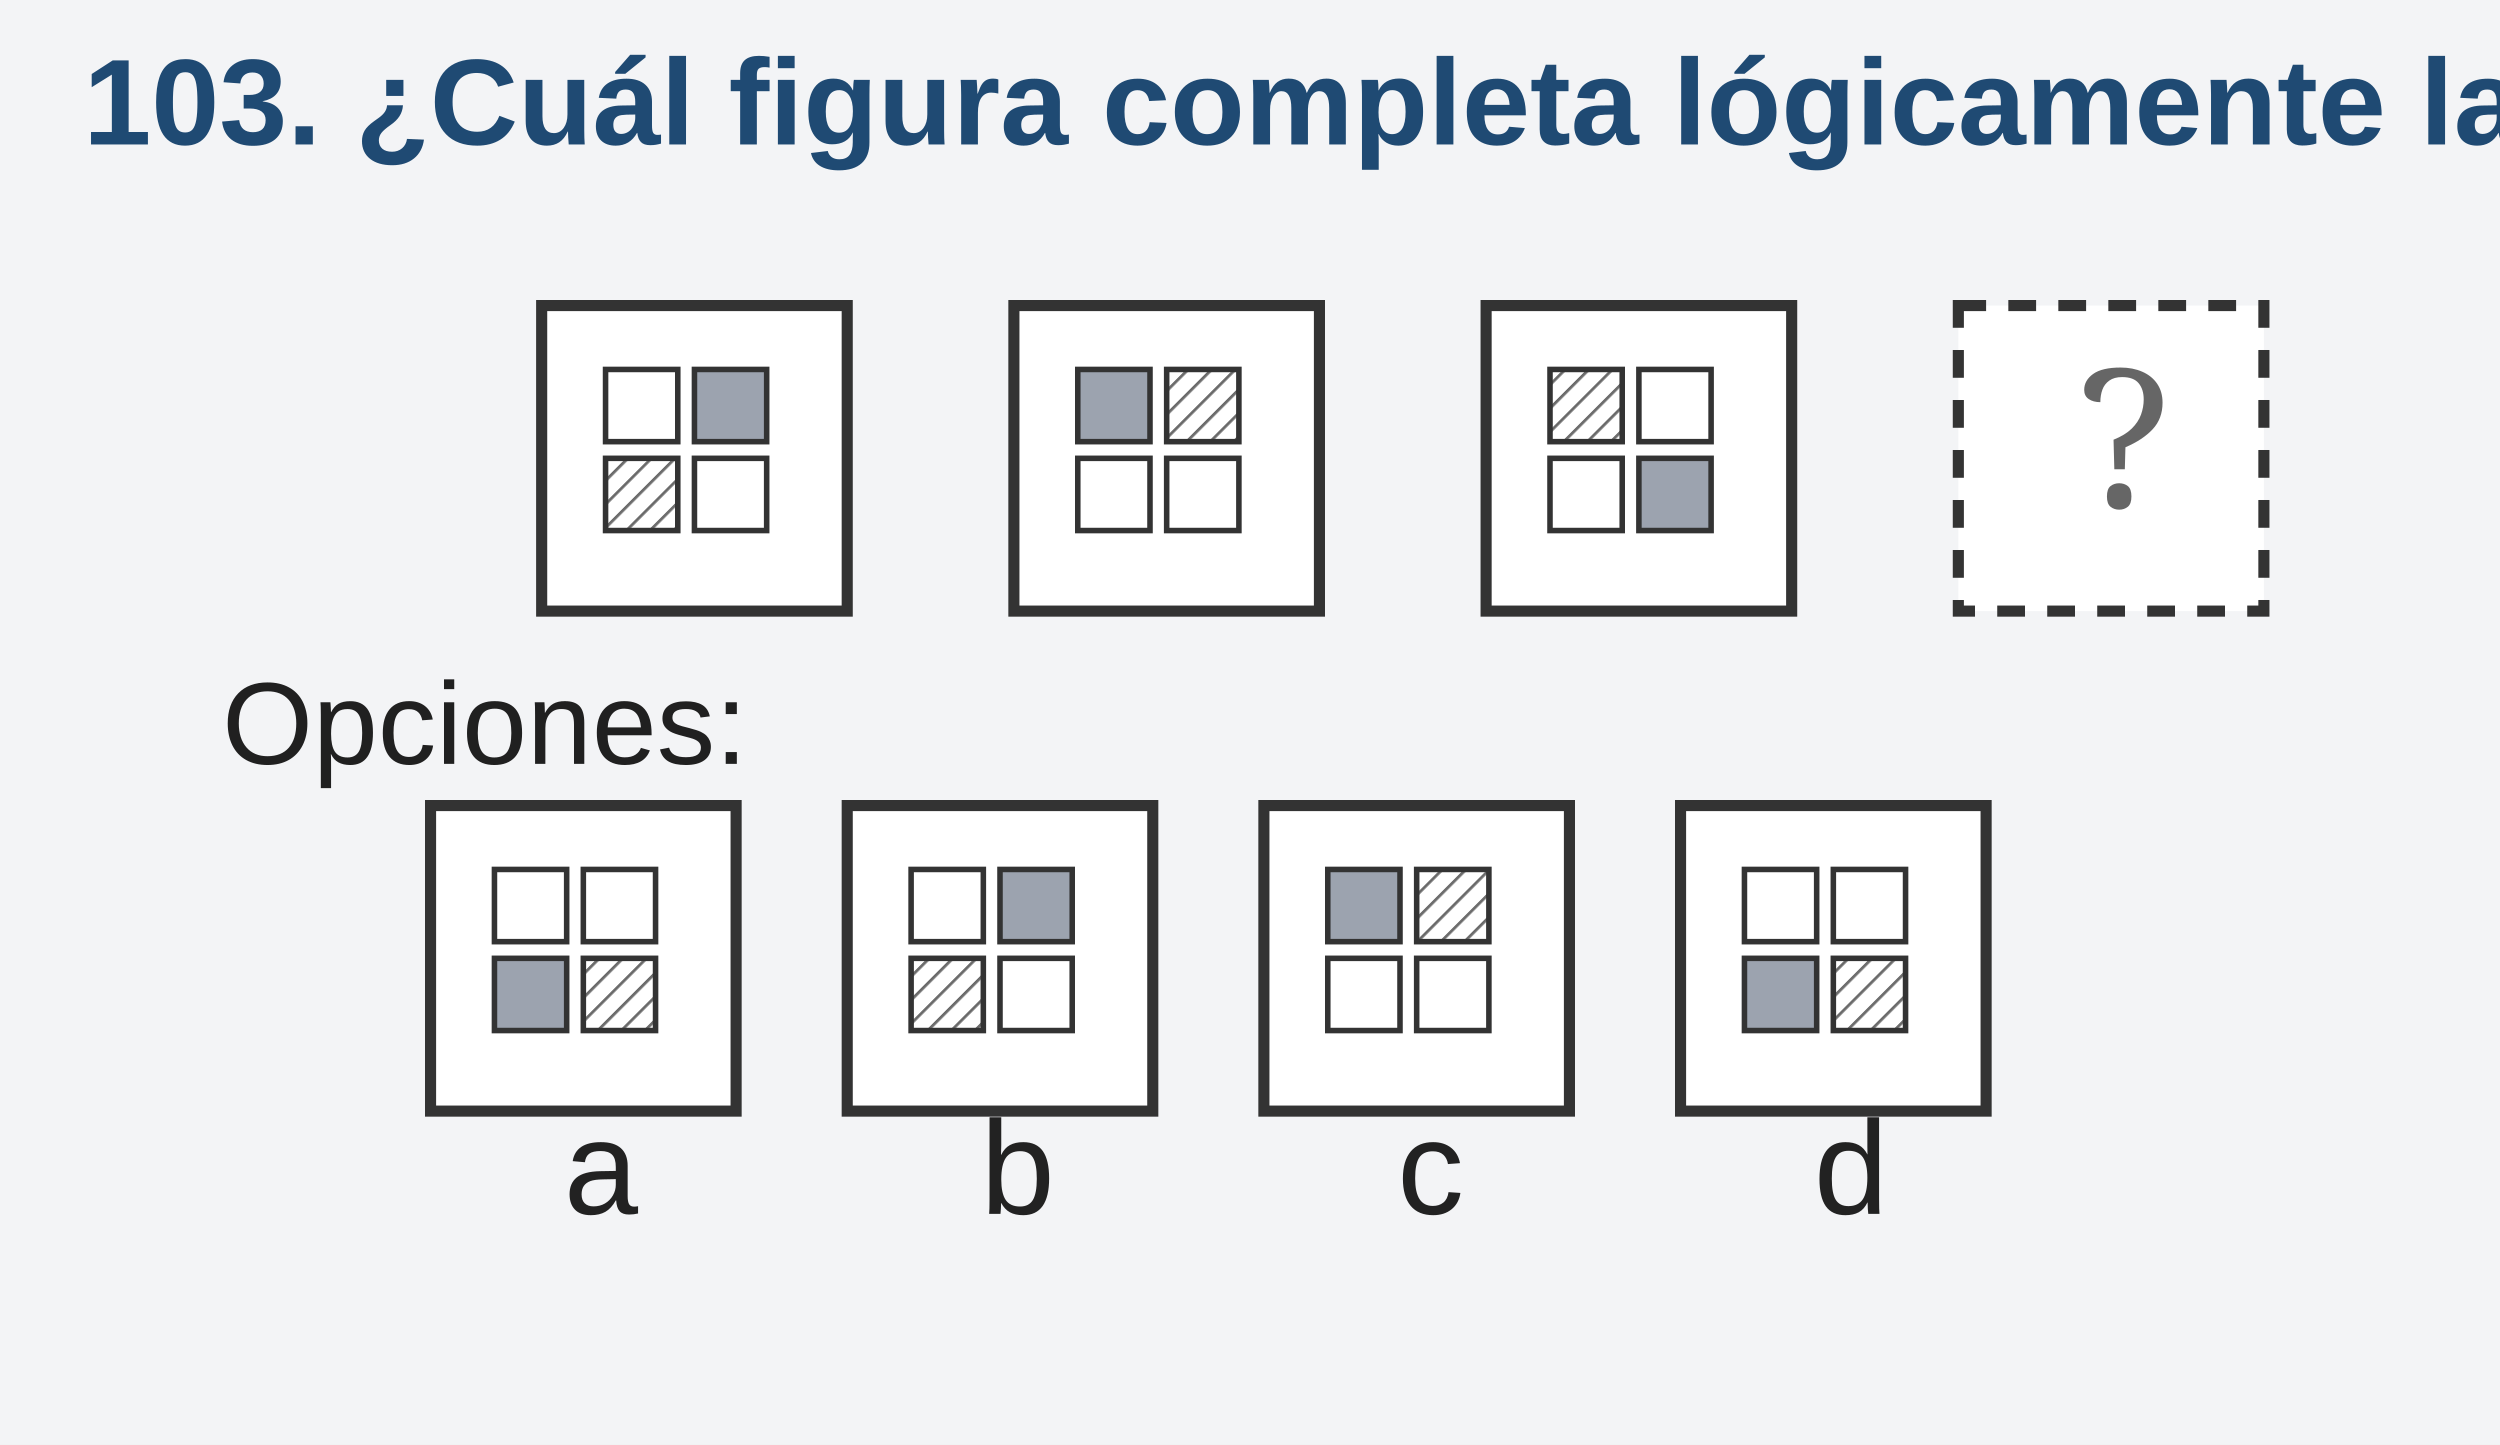
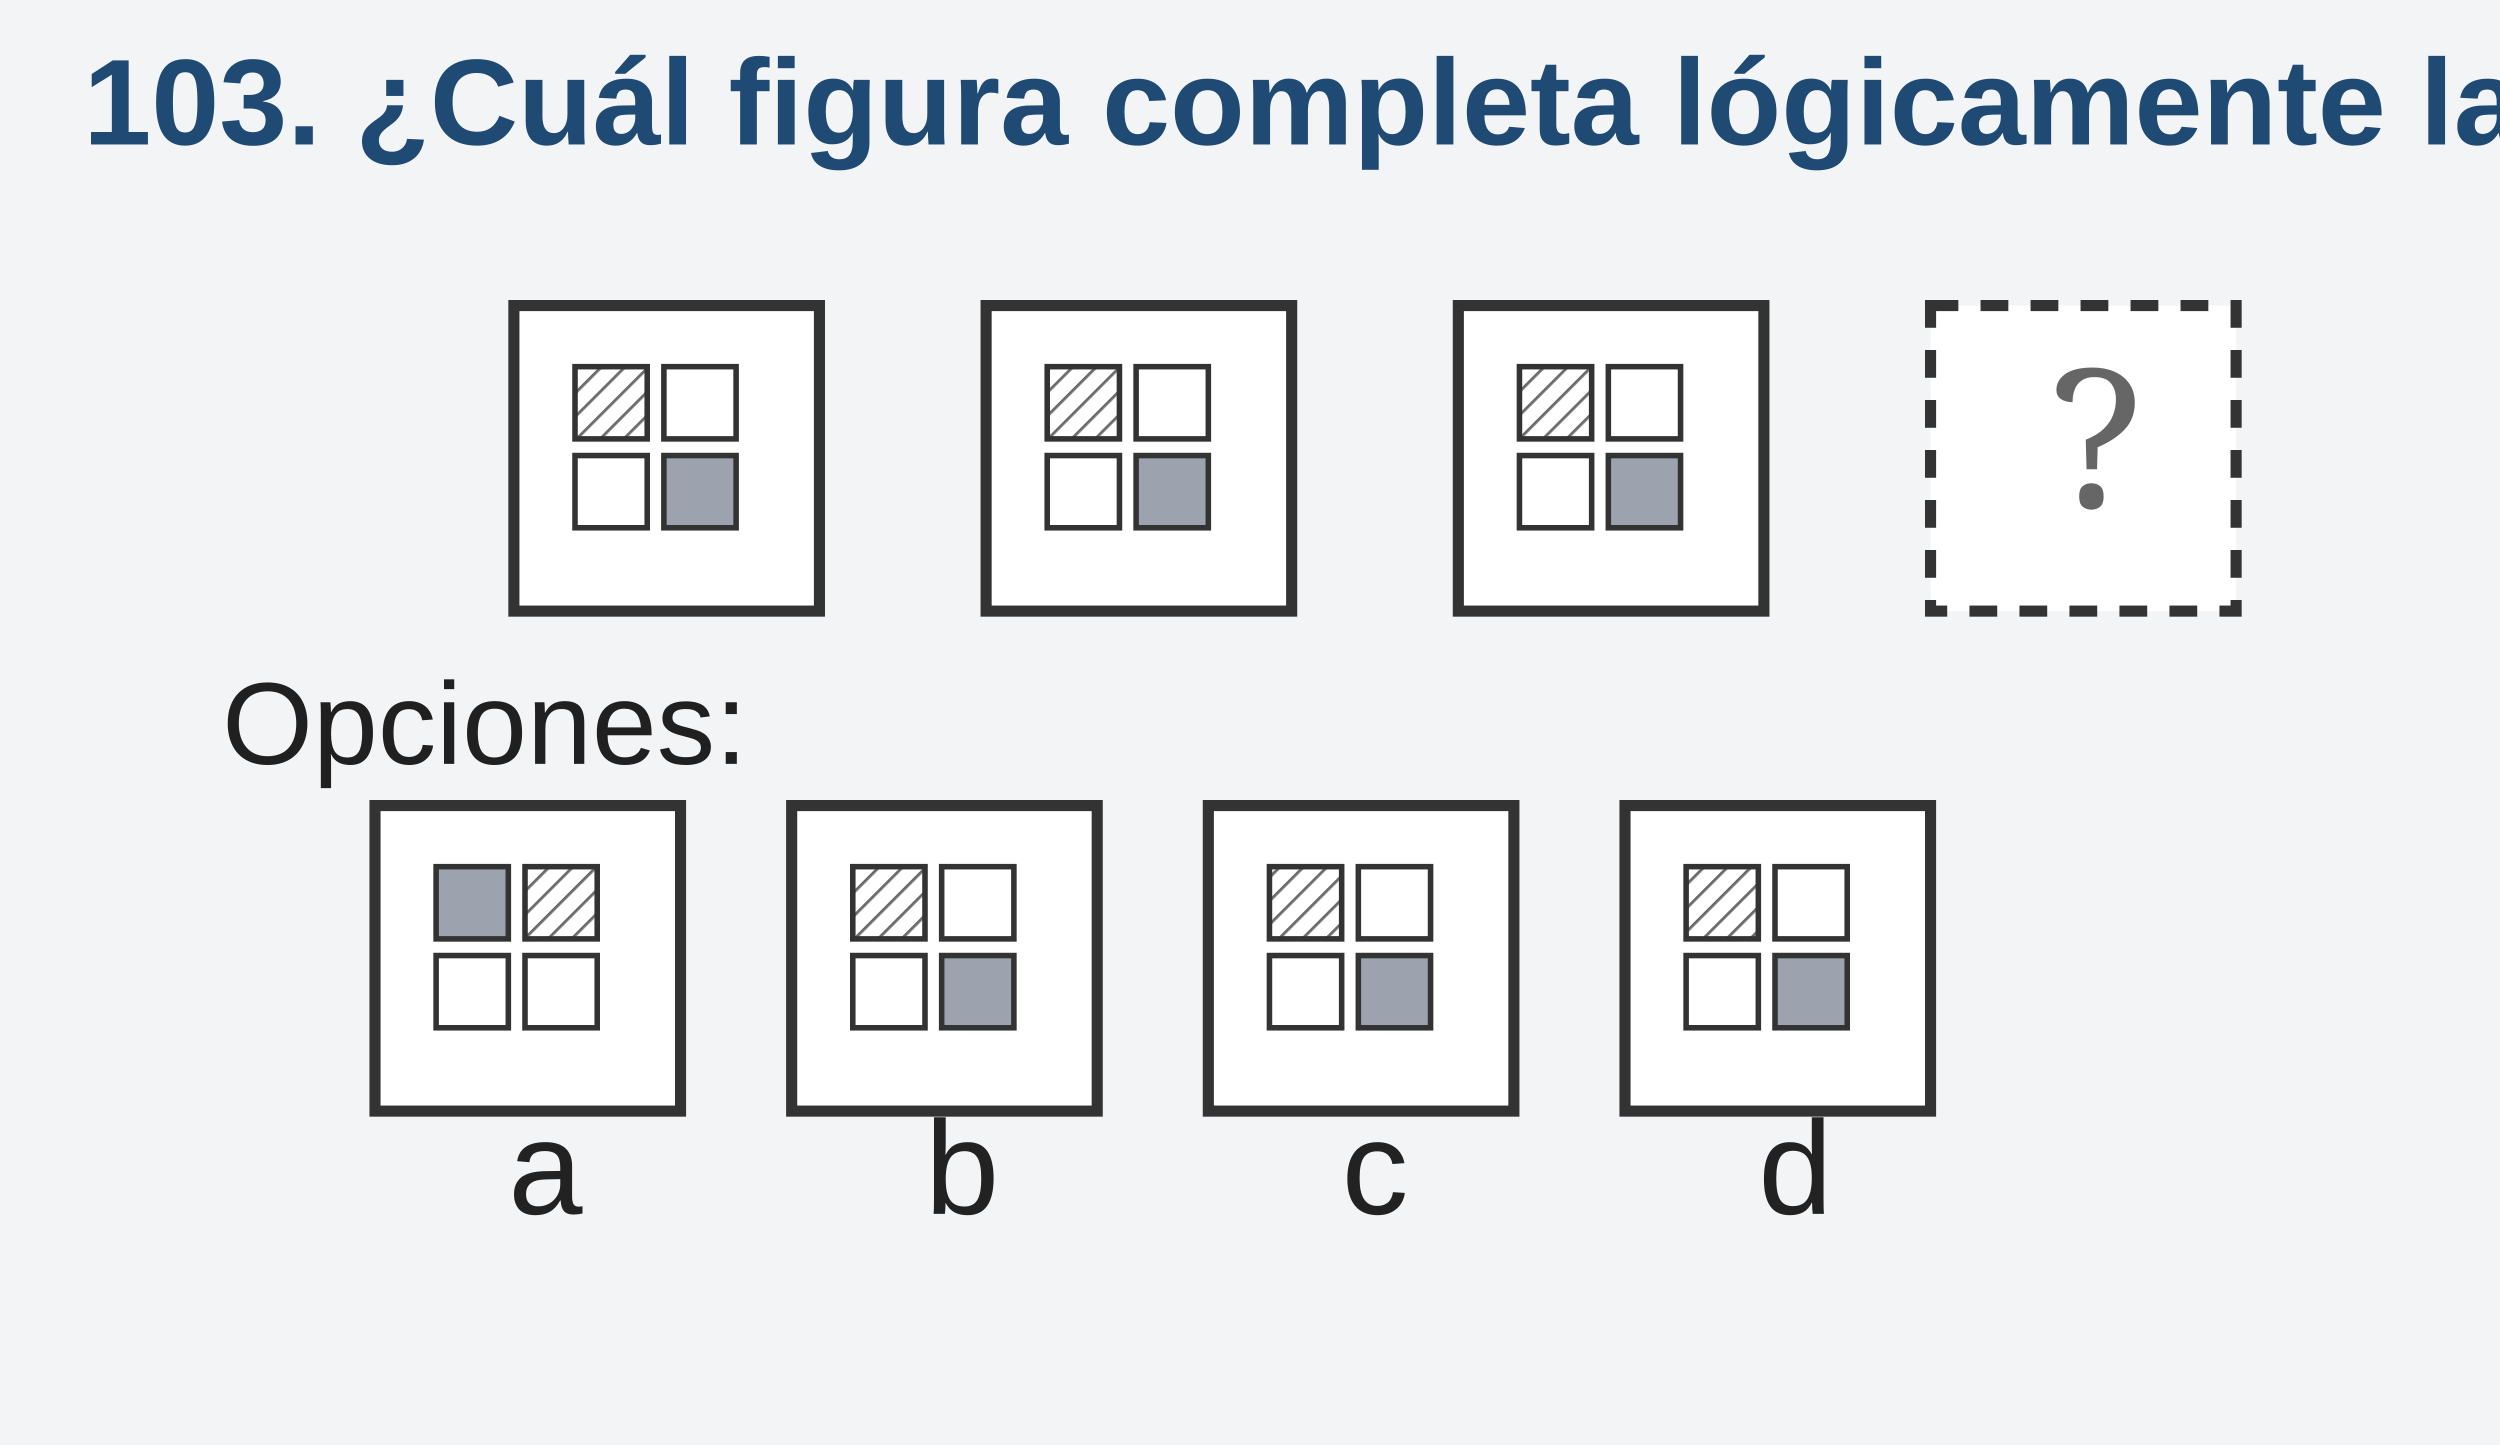
<svg xmlns="http://www.w3.org/2000/svg" width="900" height="520" viewBox="0 0 900 520">
  <rect width="100%" height="100%" fill="#f3f4f6" />
  <text x="30" y="52" font-family="Arial" font-size="44" font-weight="700" fill="#1f4a73">103. ¿Cuál figura completa lógicamente la serie?</text>
  <text x="80" y="275" font-family="Arial" font-size="42" fill="#202020">Opciones:</text>
  <defs>
    <pattern id="hatch" width="6" height="6" patternUnits="userSpaceOnUse" patternTransform="rotate(45)">
      <line x1="0" y1="0" x2="0" y2="6" stroke="#666" stroke-width="2" />
    </pattern>
  </defs>
-   <rect x="195" y="110" width="110" height="110" fill="white" stroke="#333" stroke-width="4" />
-   <rect x="218" y="133" width="26" height="26" fill="#fff" stroke="#333" stroke-width="2" />
-   <rect x="250" y="133" width="26" height="26" fill="#9ca3af" stroke="#333" stroke-width="2" />
-   <rect x="218" y="165" width="26" height="26" fill="url(#hatch)" stroke="#333" stroke-width="2" />
-   <rect x="250" y="165" width="26" height="26" fill="#fff" stroke="#333" stroke-width="2" />
-   <rect x="365" y="110" width="110" height="110" fill="white" stroke="#333" stroke-width="4" />
-   <rect x="388" y="133" width="26" height="26" fill="#9ca3af" stroke="#333" stroke-width="2" />
-   <rect x="420" y="133" width="26" height="26" fill="url(#hatch)" stroke="#333" stroke-width="2" />
-   <rect x="388" y="165" width="26" height="26" fill="#fff" stroke="#333" stroke-width="2" />
-   <rect x="420" y="165" width="26" height="26" fill="#fff" stroke="#333" stroke-width="2" />
-   <rect x="535" y="110" width="110" height="110" fill="white" stroke="#333" stroke-width="4" />
-   <rect x="558" y="133" width="26" height="26" fill="url(#hatch)" stroke="#333" stroke-width="2" />
-   <rect x="590" y="133" width="26" height="26" fill="#fff" stroke="#333" stroke-width="2" />
-   <rect x="558" y="165" width="26" height="26" fill="#fff" stroke="#333" stroke-width="2" />
-   <rect x="590" y="165" width="26" height="26" fill="#9ca3af" stroke="#333" stroke-width="2" />
-   <rect x="705" y="110" width="110" height="110" fill="white" stroke="#333" stroke-width="4" stroke-dasharray="10 8" />
-   <text x="748" y="183" font-family="Georgia" font-size="70" fill="#666">?</text>
-   <rect x="155" y="290" width="110" height="110" fill="white" stroke="#333" stroke-width="4" />
-   <rect x="178" y="313" width="26" height="26" fill="#fff" stroke="#333" stroke-width="2" />
-   <rect x="210" y="313" width="26" height="26" fill="#fff" stroke="#333" stroke-width="2" />
-   <rect x="178" y="345" width="26" height="26" fill="#9ca3af" stroke="#333" stroke-width="2" />
-   <rect x="210" y="345" width="26" height="26" fill="url(#hatch)" stroke="#333" stroke-width="2" />
-   <text x="203" y="437" font-family="Arial" font-size="48" fill="#222">a</text>
-   <rect x="305" y="290" width="110" height="110" fill="white" stroke="#333" stroke-width="4" />
-   <rect x="328" y="313" width="26" height="26" fill="#fff" stroke="#333" stroke-width="2" />
-   <rect x="360" y="313" width="26" height="26" fill="#9ca3af" stroke="#333" stroke-width="2" />
-   <rect x="328" y="345" width="26" height="26" fill="url(#hatch)" stroke="#333" stroke-width="2" />
-   <rect x="360" y="345" width="26" height="26" fill="#fff" stroke="#333" stroke-width="2" />
-   <text x="353" y="437" font-family="Arial" font-size="48" fill="#222">b</text>
-   <rect x="455" y="290" width="110" height="110" fill="white" stroke="#333" stroke-width="4" />
-   <rect x="478" y="313" width="26" height="26" fill="#9ca3af" stroke="#333" stroke-width="2" />
-   <rect x="510" y="313" width="26" height="26" fill="url(#hatch)" stroke="#333" stroke-width="2" />
-   <rect x="478" y="345" width="26" height="26" fill="#fff" stroke="#333" stroke-width="2" />
-   <rect x="510" y="345" width="26" height="26" fill="#fff" stroke="#333" stroke-width="2" />
-   <text x="503" y="437" font-family="Arial" font-size="48" fill="#222">c</text>
-   <rect x="605" y="290" width="110" height="110" fill="white" stroke="#333" stroke-width="4" />
-   <rect x="628" y="313" width="26" height="26" fill="#fff" stroke="#333" stroke-width="2" />
-   <rect x="660" y="313" width="26" height="26" fill="#fff" stroke="#333" stroke-width="2" />
-   <rect x="628" y="345" width="26" height="26" fill="#9ca3af" stroke="#333" stroke-width="2" />
-   <rect x="660" y="345" width="26" height="26" fill="url(#hatch)" stroke="#333" stroke-width="2" />
-   <text x="653" y="437" font-family="Arial" font-size="48" fill="#222">d</text>
+   <rect x="185" y="110" width="110" height="110" fill="white" stroke="#333" stroke-width="4" />
+   <rect x="207" y="132" width="26" height="26" fill="url(#hatch)" stroke="#333" stroke-width="2" />
+   <rect x="239" y="132" width="26" height="26" fill="#fff" stroke="#333" stroke-width="2" />
+   <rect x="207" y="164" width="26" height="26" fill="#fff" stroke="#333" stroke-width="2" />
+   <rect x="239" y="164" width="26" height="26" fill="#9ca3af" stroke="#333" stroke-width="2" />
+   <rect x="355" y="110" width="110" height="110" fill="white" stroke="#333" stroke-width="4" />
+   <rect x="377" y="132" width="26" height="26" fill="url(#hatch)" stroke="#333" stroke-width="2" />
+   <rect x="409" y="132" width="26" height="26" fill="#fff" stroke="#333" stroke-width="2" />
+   <rect x="377" y="164" width="26" height="26" fill="#fff" stroke="#333" stroke-width="2" />
+   <rect x="409" y="164" width="26" height="26" fill="#9ca3af" stroke="#333" stroke-width="2" />
+   <rect x="525" y="110" width="110" height="110" fill="white" stroke="#333" stroke-width="4" />
+   <rect x="547" y="132" width="26" height="26" fill="url(#hatch)" stroke="#333" stroke-width="2" />
+   <rect x="579" y="132" width="26" height="26" fill="#fff" stroke="#333" stroke-width="2" />
+   <rect x="547" y="164" width="26" height="26" fill="#fff" stroke="#333" stroke-width="2" />
+   <rect x="579" y="164" width="26" height="26" fill="#9ca3af" stroke="#333" stroke-width="2" />
+   <rect x="695" y="110" width="110" height="110" fill="white" stroke="#333" stroke-width="4" stroke-dasharray="10 8" />
+   <text x="738" y="183" font-family="Georgia" font-size="70" fill="#666">?</text>
+   <rect x="135" y="290" width="110" height="110" fill="white" stroke="#333" stroke-width="4" />
+   <rect x="157" y="312" width="26" height="26" fill="#9ca3af" stroke="#333" stroke-width="2" />
+   <rect x="189" y="312" width="26" height="26" fill="url(#hatch)" stroke="#333" stroke-width="2" />
+   <rect x="157" y="344" width="26" height="26" fill="#fff" stroke="#333" stroke-width="2" />
+   <rect x="189" y="344" width="26" height="26" fill="#fff" stroke="#333" stroke-width="2" />
+   <text x="183" y="437" font-family="Arial" font-size="48" fill="#222">a</text>
+   <rect x="285" y="290" width="110" height="110" fill="white" stroke="#333" stroke-width="4" />
+   <rect x="307" y="312" width="26" height="26" fill="url(#hatch)" stroke="#333" stroke-width="2" />
+   <rect x="339" y="312" width="26" height="26" fill="#fff" stroke="#333" stroke-width="2" />
+   <rect x="307" y="344" width="26" height="26" fill="#fff" stroke="#333" stroke-width="2" />
+   <rect x="339" y="344" width="26" height="26" fill="#9ca3af" stroke="#333" stroke-width="2" />
+   <text x="333" y="437" font-family="Arial" font-size="48" fill="#222">b</text>
+   <rect x="435" y="290" width="110" height="110" fill="white" stroke="#333" stroke-width="4" />
+   <rect x="457" y="312" width="26" height="26" fill="url(#hatch)" stroke="#333" stroke-width="2" />
+   <rect x="489" y="312" width="26" height="26" fill="#fff" stroke="#333" stroke-width="2" />
+   <rect x="457" y="344" width="26" height="26" fill="#fff" stroke="#333" stroke-width="2" />
+   <rect x="489" y="344" width="26" height="26" fill="#9ca3af" stroke="#333" stroke-width="2" />
+   <text x="483" y="437" font-family="Arial" font-size="48" fill="#222">c</text>
+   <rect x="585" y="290" width="110" height="110" fill="white" stroke="#333" stroke-width="4" />
+   <rect x="607" y="312" width="26" height="26" fill="url(#hatch)" stroke="#333" stroke-width="2" />
+   <rect x="639" y="312" width="26" height="26" fill="#fff" stroke="#333" stroke-width="2" />
+   <rect x="607" y="344" width="26" height="26" fill="#fff" stroke="#333" stroke-width="2" />
+   <rect x="639" y="344" width="26" height="26" fill="#9ca3af" stroke="#333" stroke-width="2" />
+   <text x="633" y="437" font-family="Arial" font-size="48" fill="#222">d</text>
</svg>
